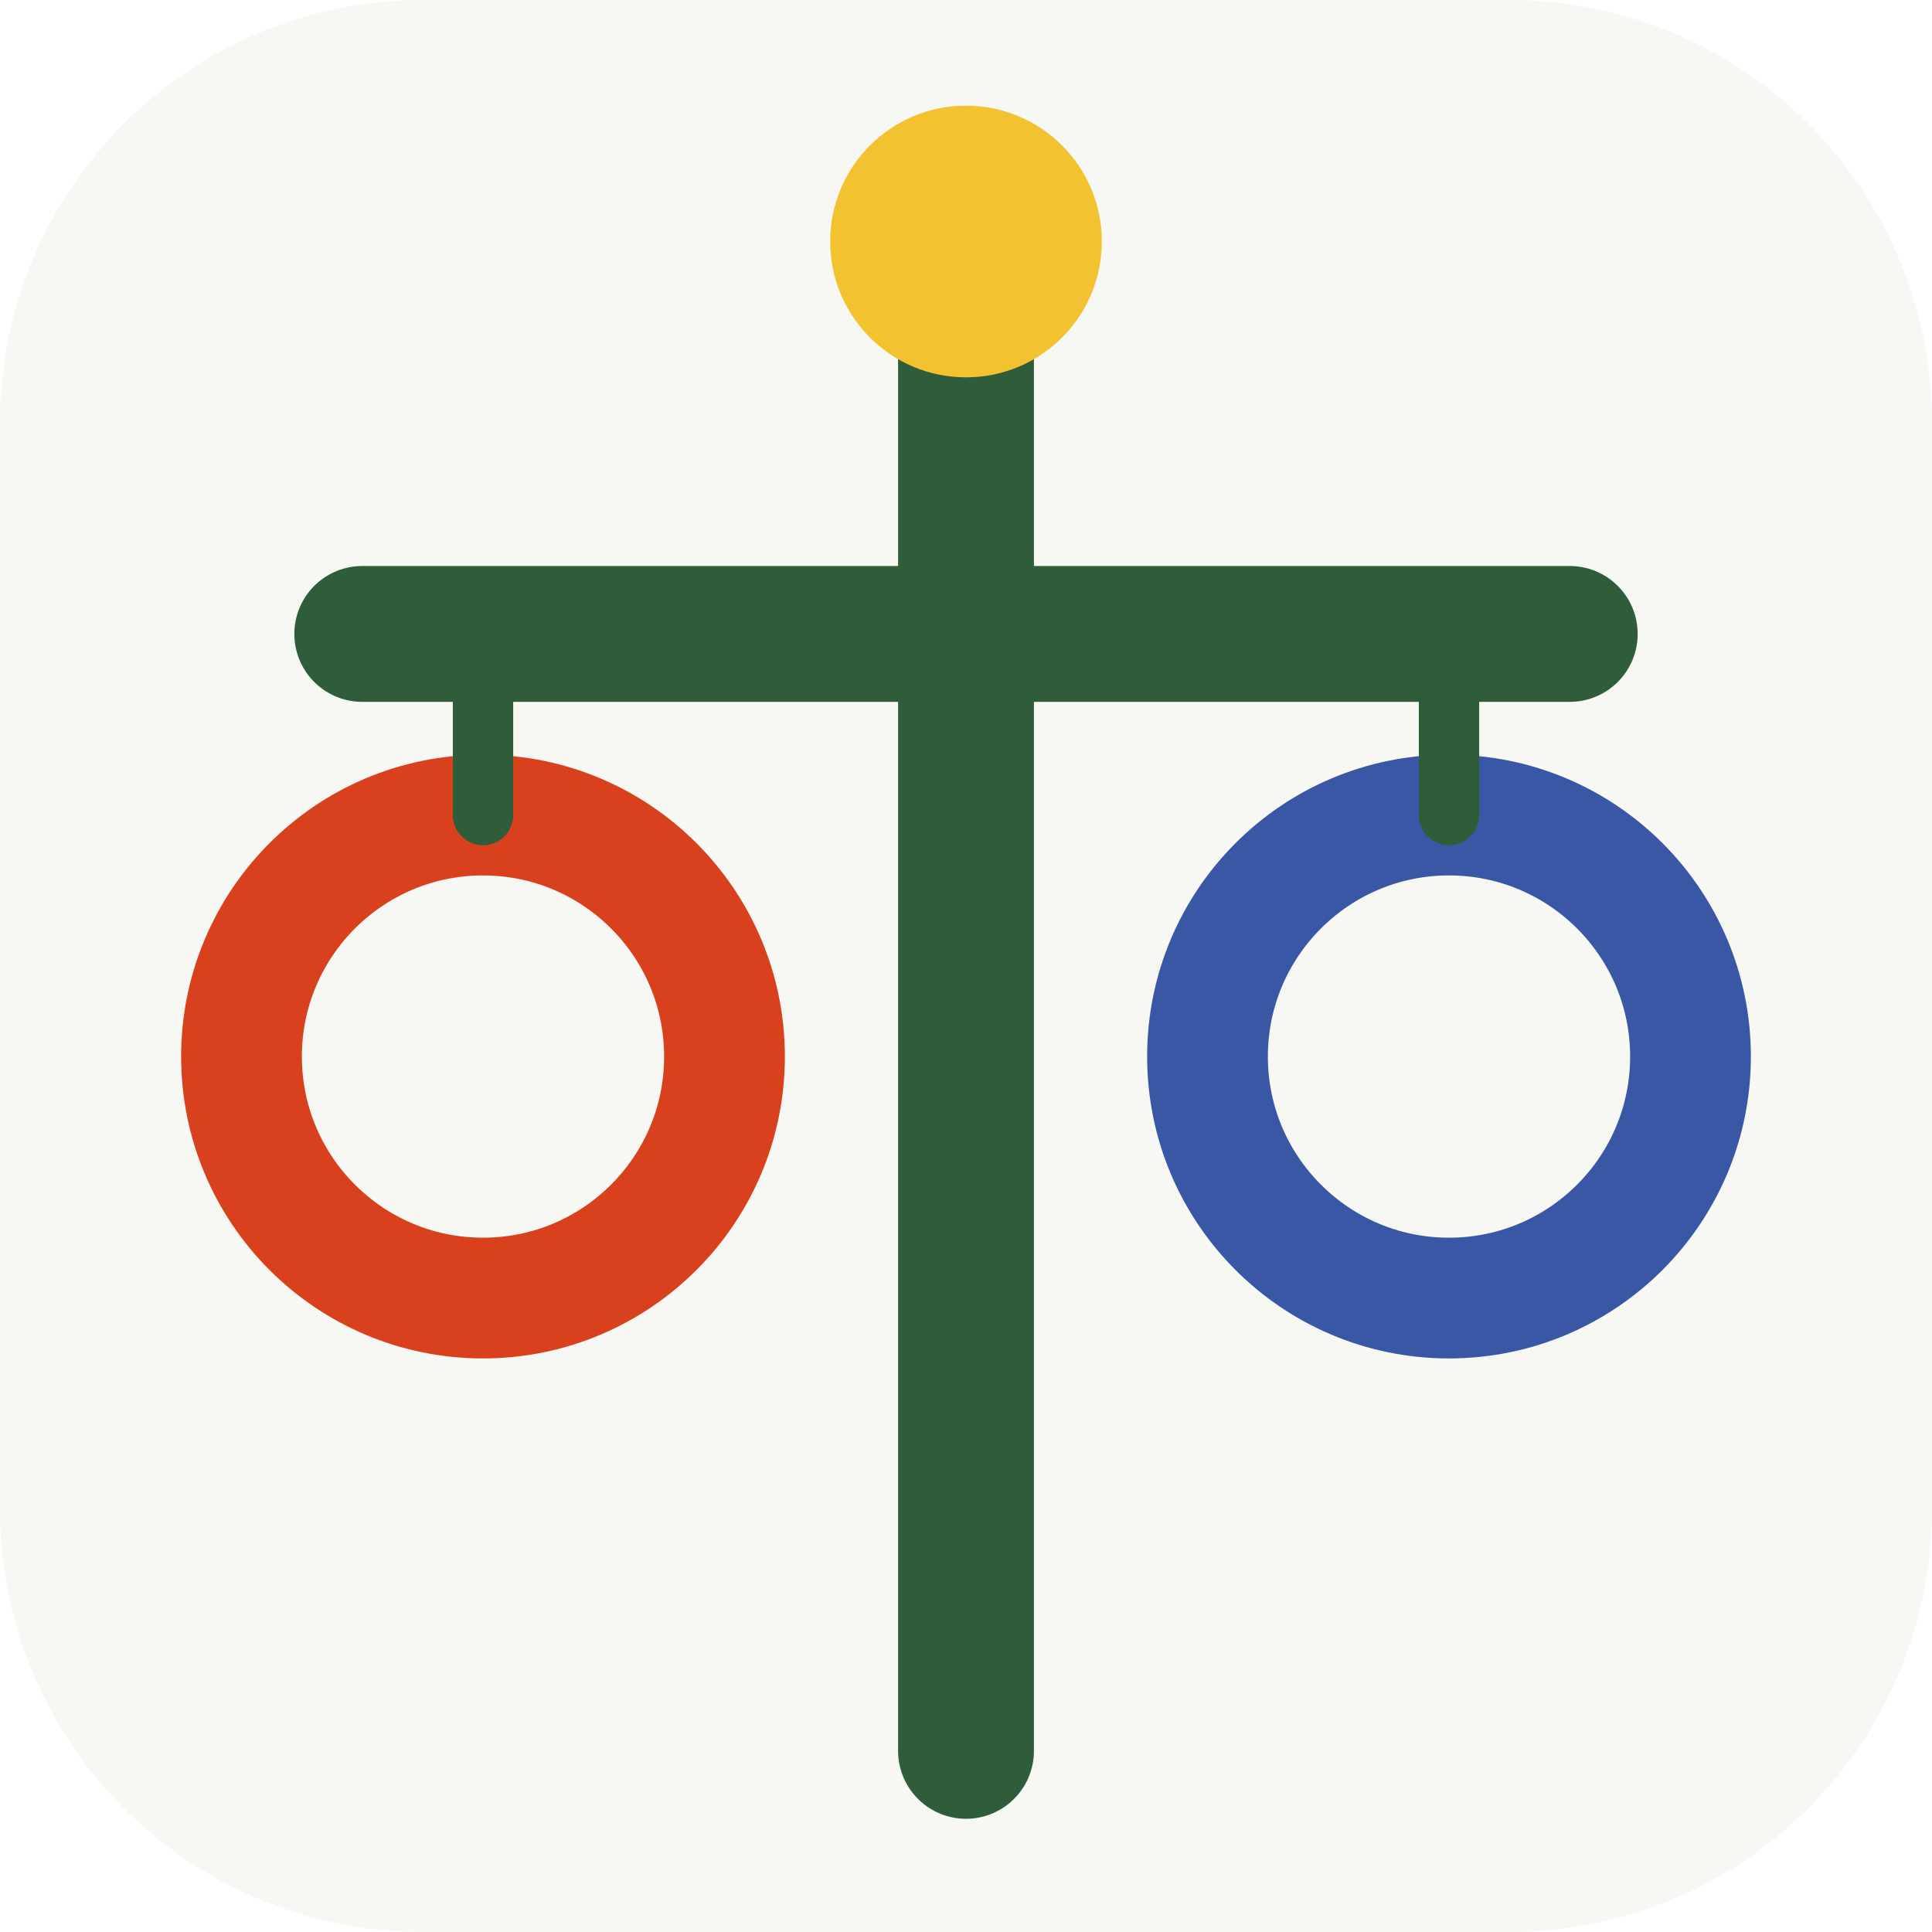
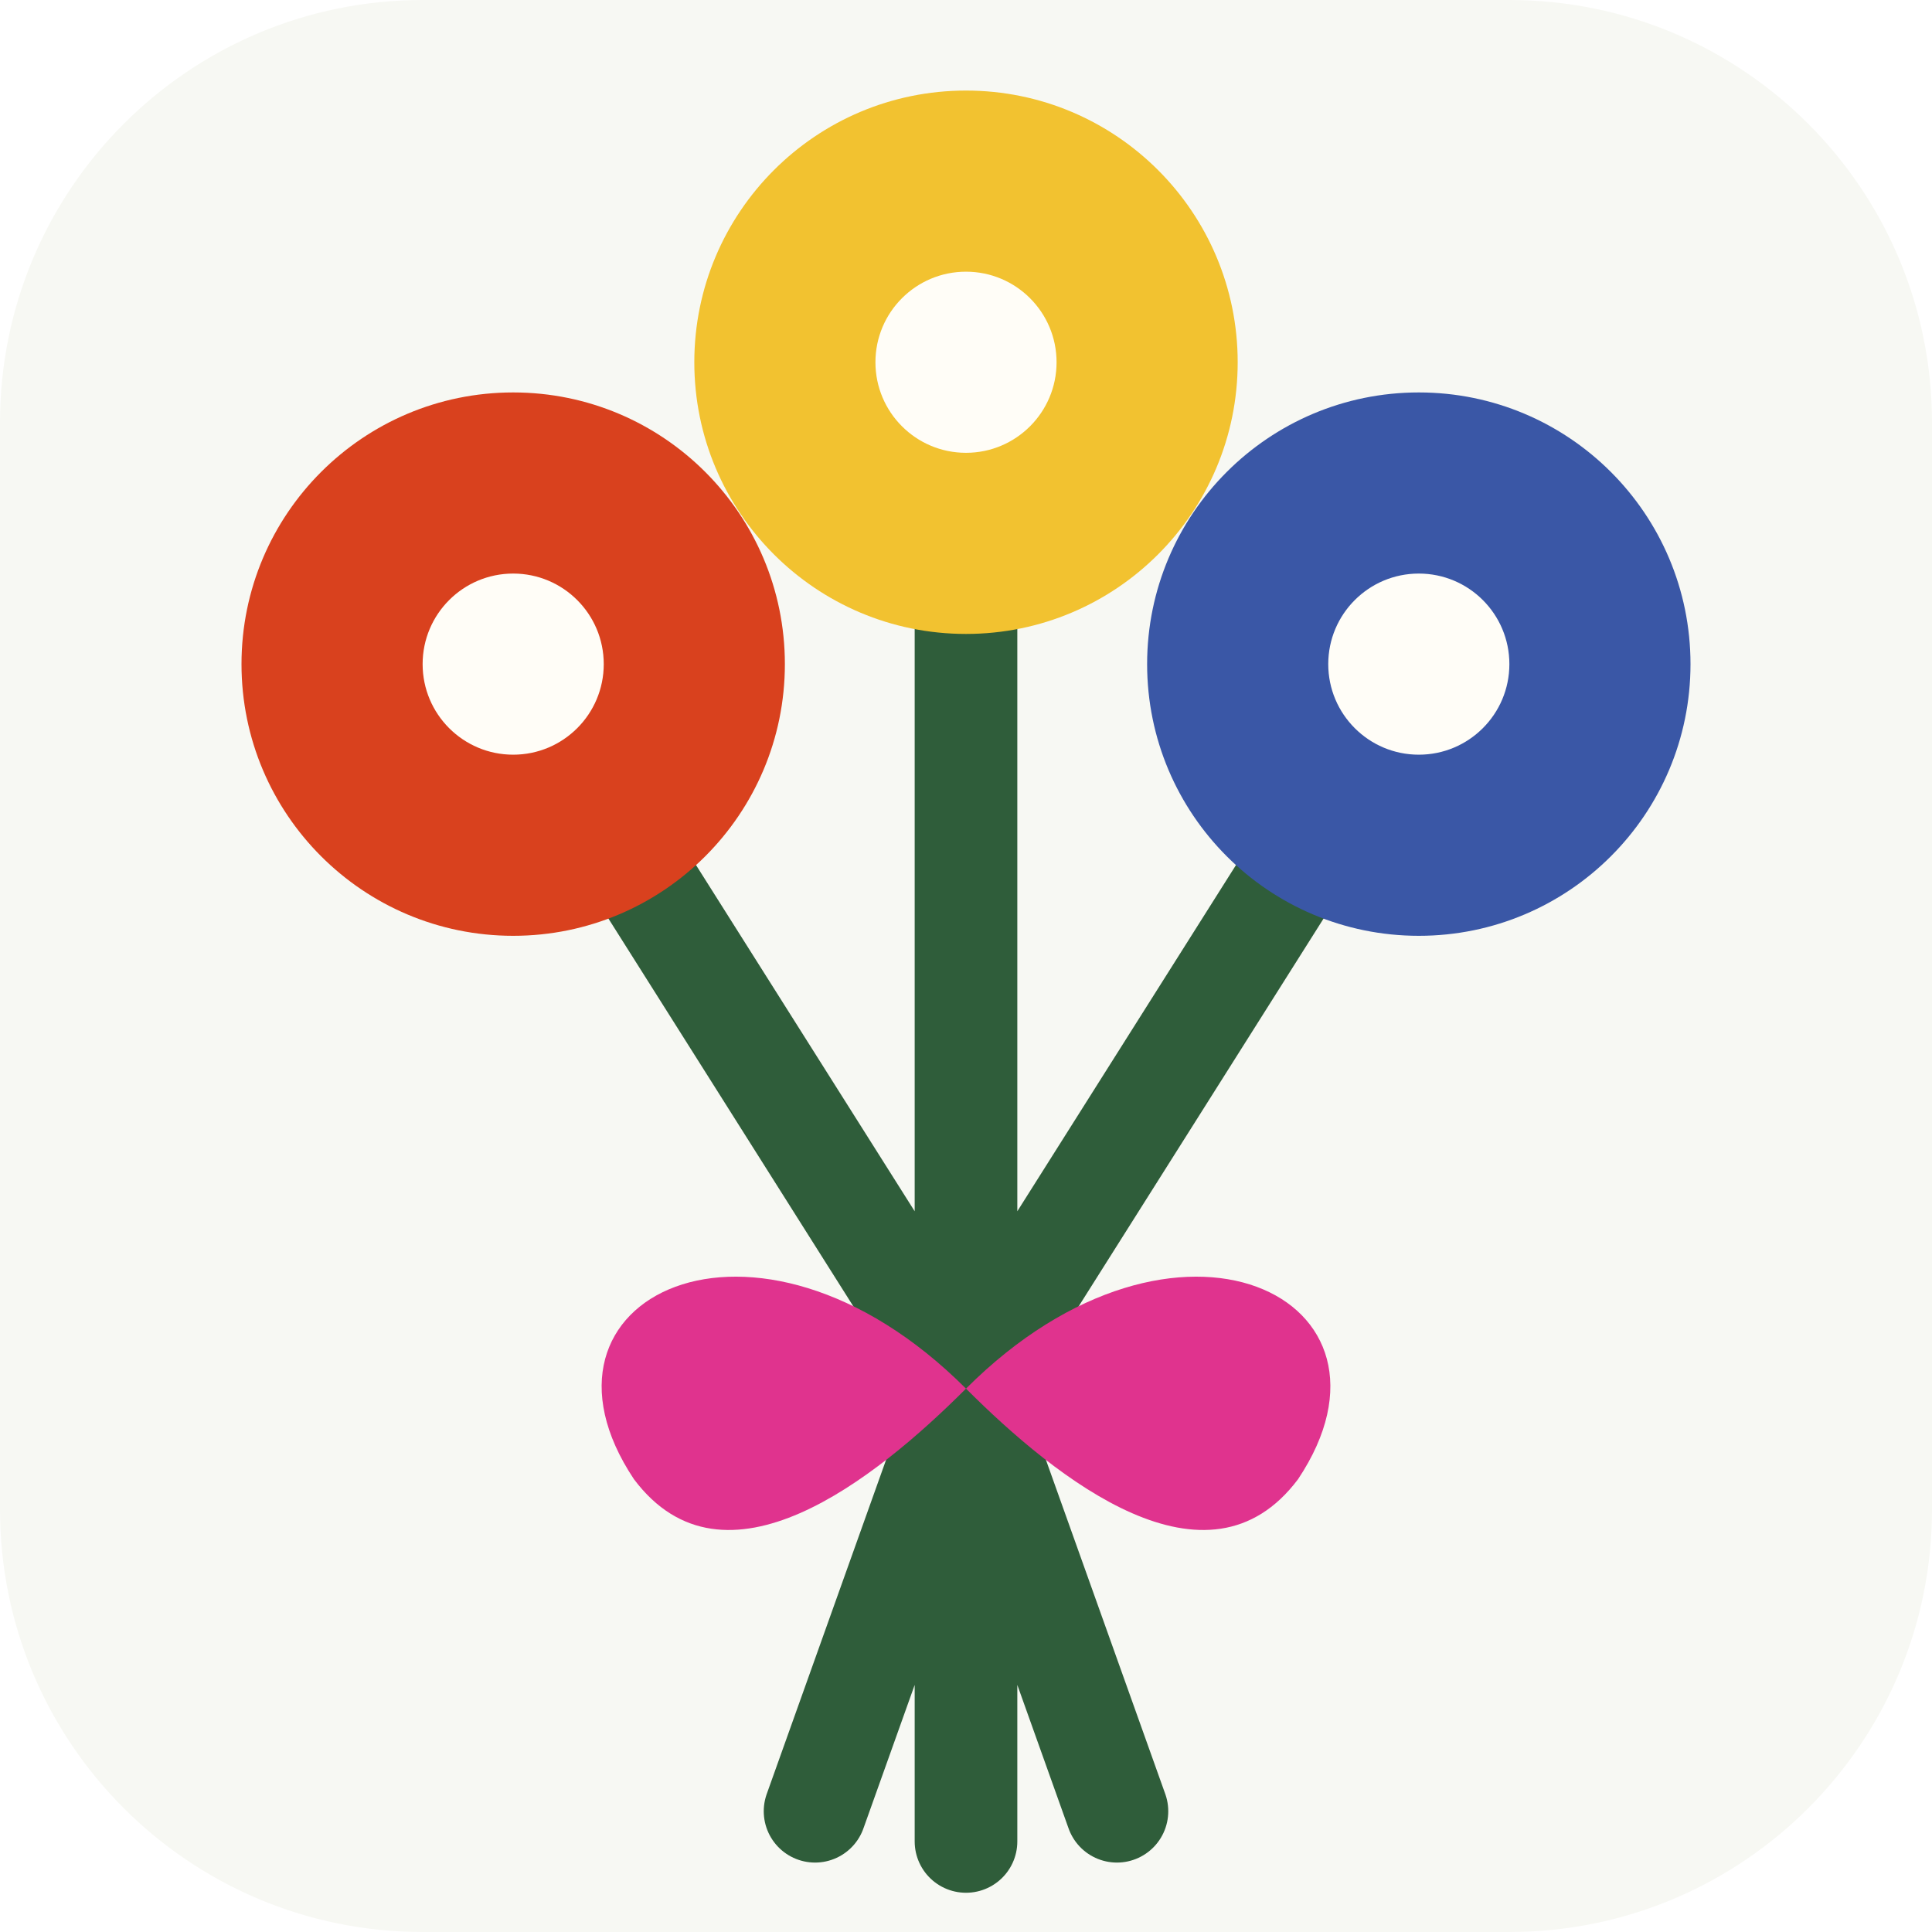
<svg xmlns="http://www.w3.org/2000/svg" viewBox="0 0 64 64">
  <rect width="64" height="64" rx="14" fill="#F7F8F3" />
-   <g fill="none" stroke="#2F5D3A" stroke-linecap="round">
-     <path d="M32 8 L32 58" stroke-width="4.5" />
-     <path d="M12 21 L52 21" stroke-width="4.5" />
-     <circle cx="16" cy="35" r="8" stroke-width="4" stroke="#D9411E" />
-     <circle cx="48" cy="35" r="8" stroke-width="4" stroke="#3A57A6" />
-     <path d="M16 21 L16 27 M48 21 L48 27" stroke-width="2" />
+   <g fill="none" stroke="#2F5D3A" stroke-linecap="round" stroke-width="3.4">
+     <path d="M20 27 L32 46 M44 27 L32 46 M32 18 L32 46 M32 46 L27 60 M32 46 L32 61 M32 46 L37 60" />
  </g>
-   <circle cx="32" cy="8" r="4.5" fill="#F2C230" />
+   <circle cx="17" cy="22" r="9" fill="#D9411E" />
+   <circle cx="47" cy="22" r="9" fill="#3A57A6" />
+   <circle cx="32" cy="12" r="9" fill="#F2C230" />
+   <g fill="#FFFDF7">
+     <circle cx="17" cy="22" r="3" />
+     <circle cx="47" cy="22" r="3" />
+     <circle cx="32" cy="12" r="3" />
+   </g>
+   <path d="M32 46 C25 39 17 43 21 49 C24 53 29 49 32 46 Z M32 46 C39 39 47 43 43 49 C40 53 35 49 32 46 Z" fill="#E0338E" />
</svg>
